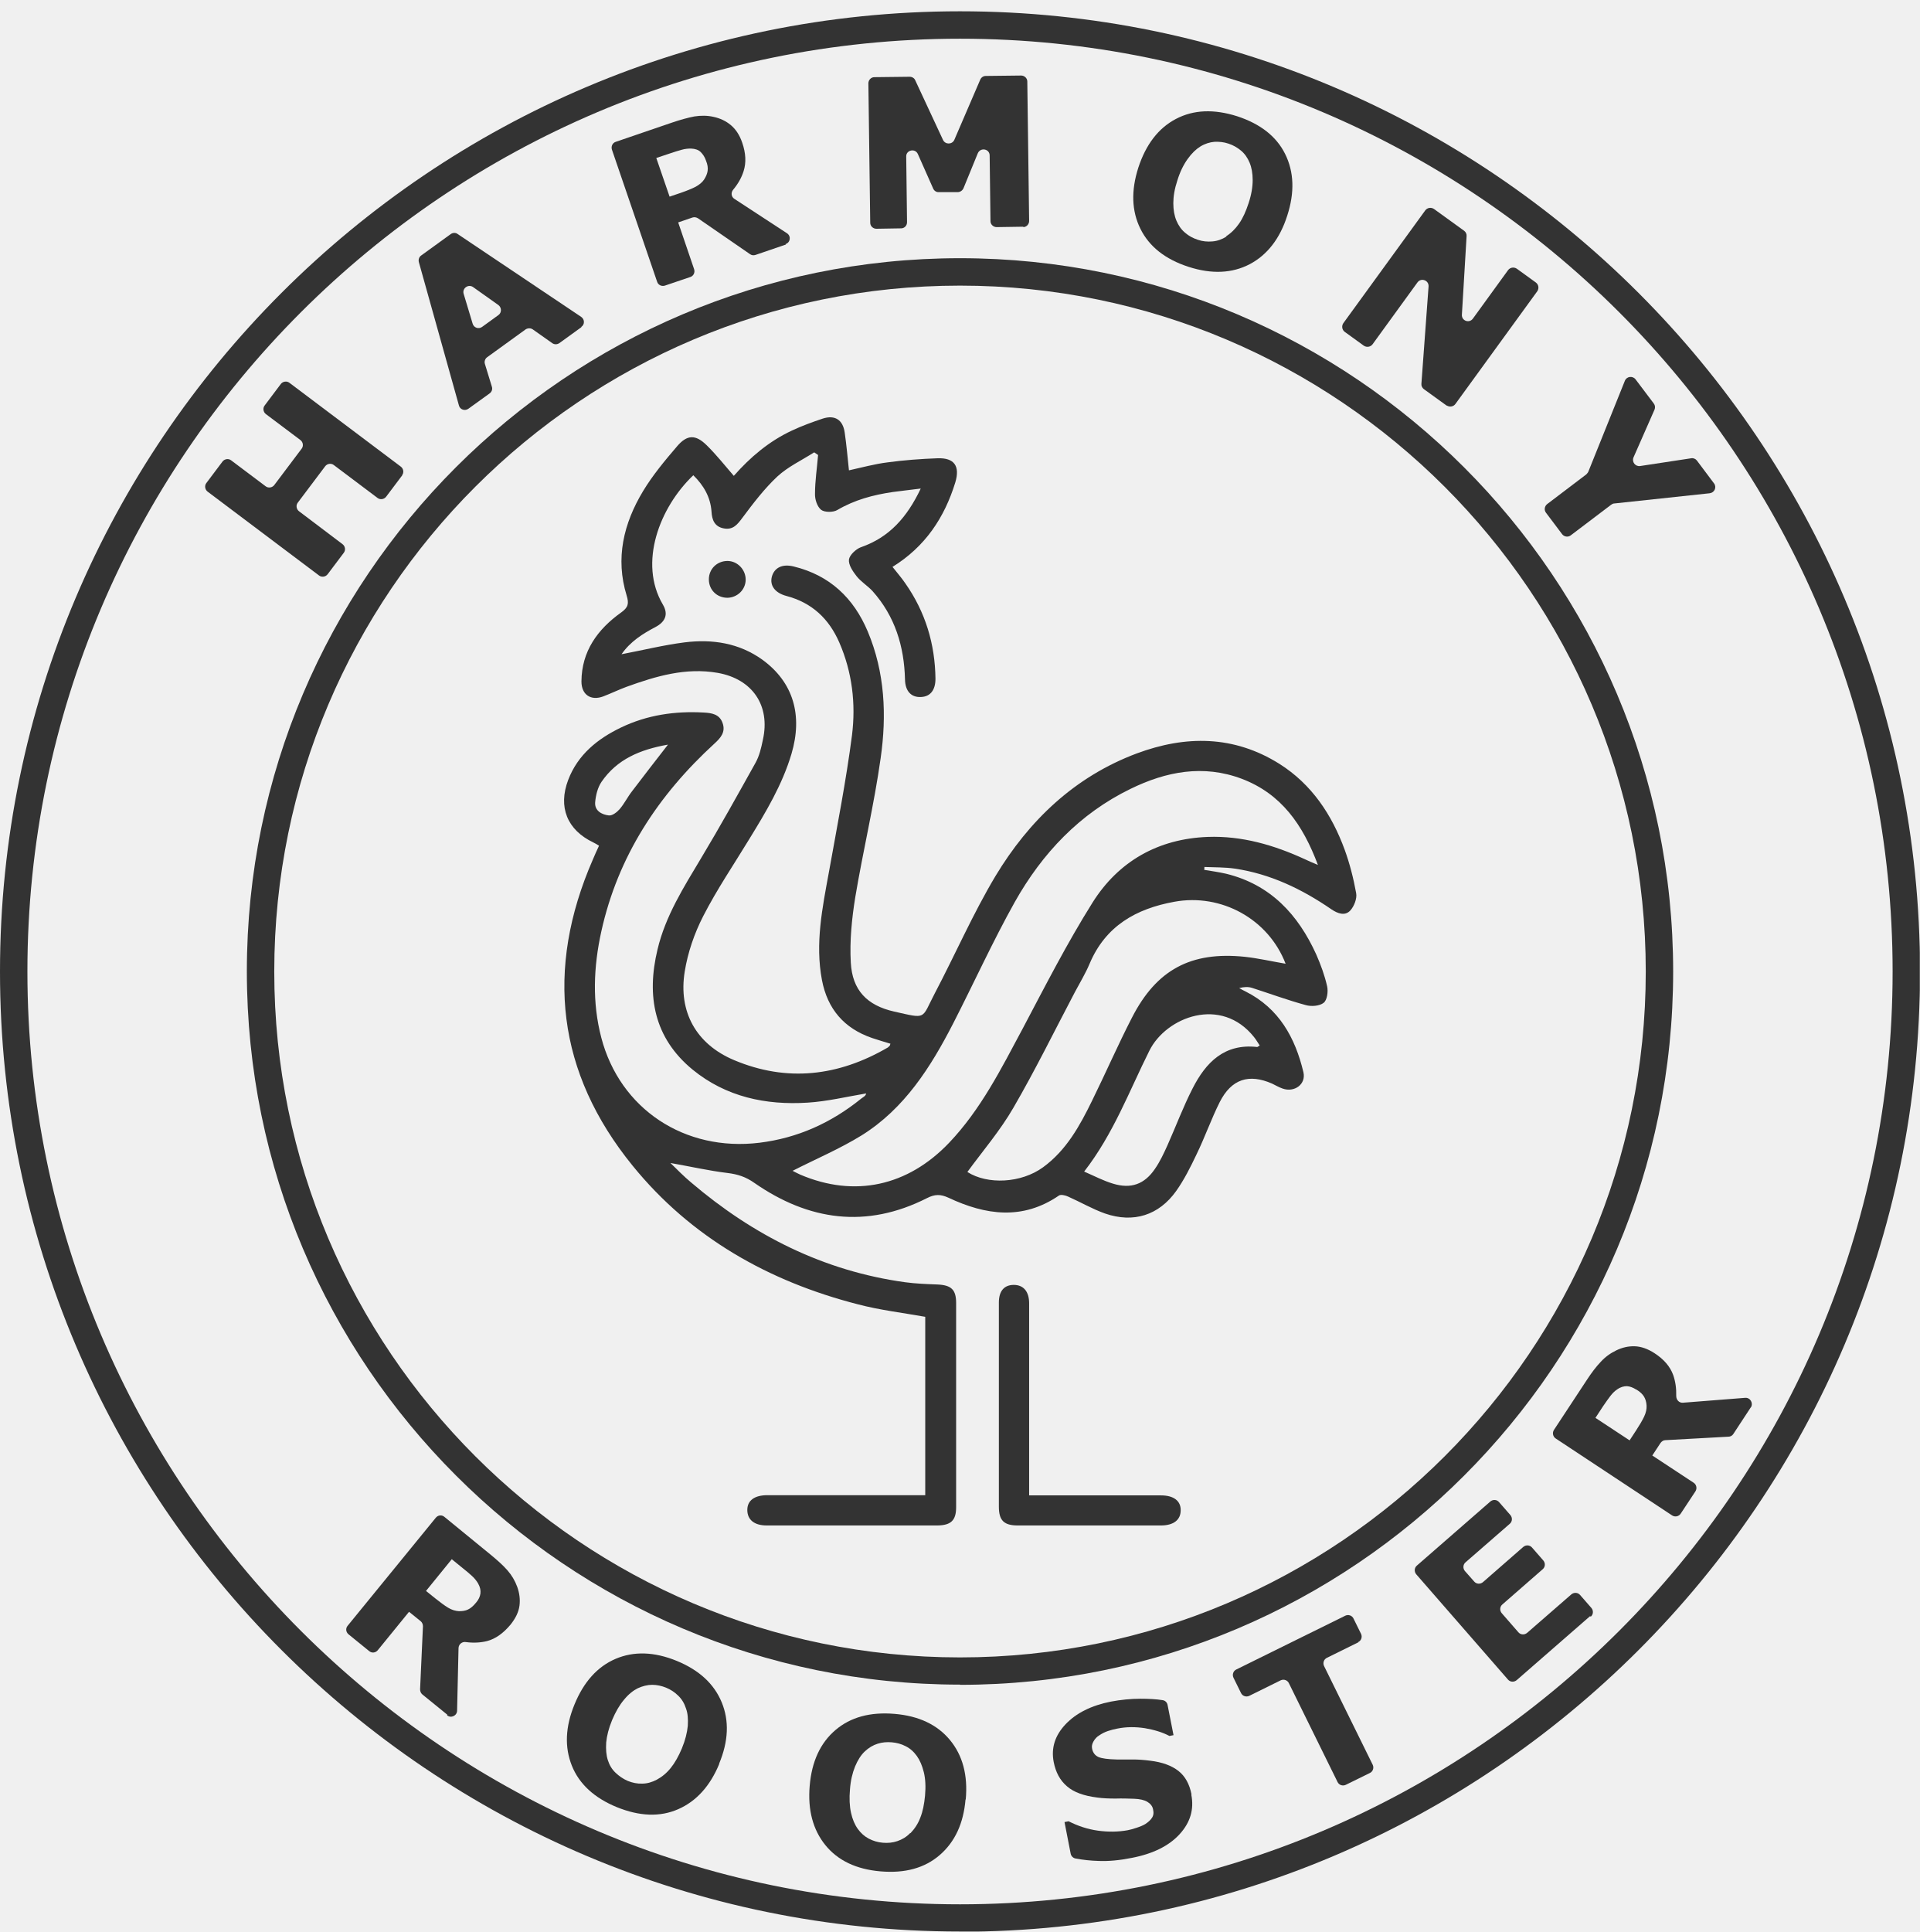
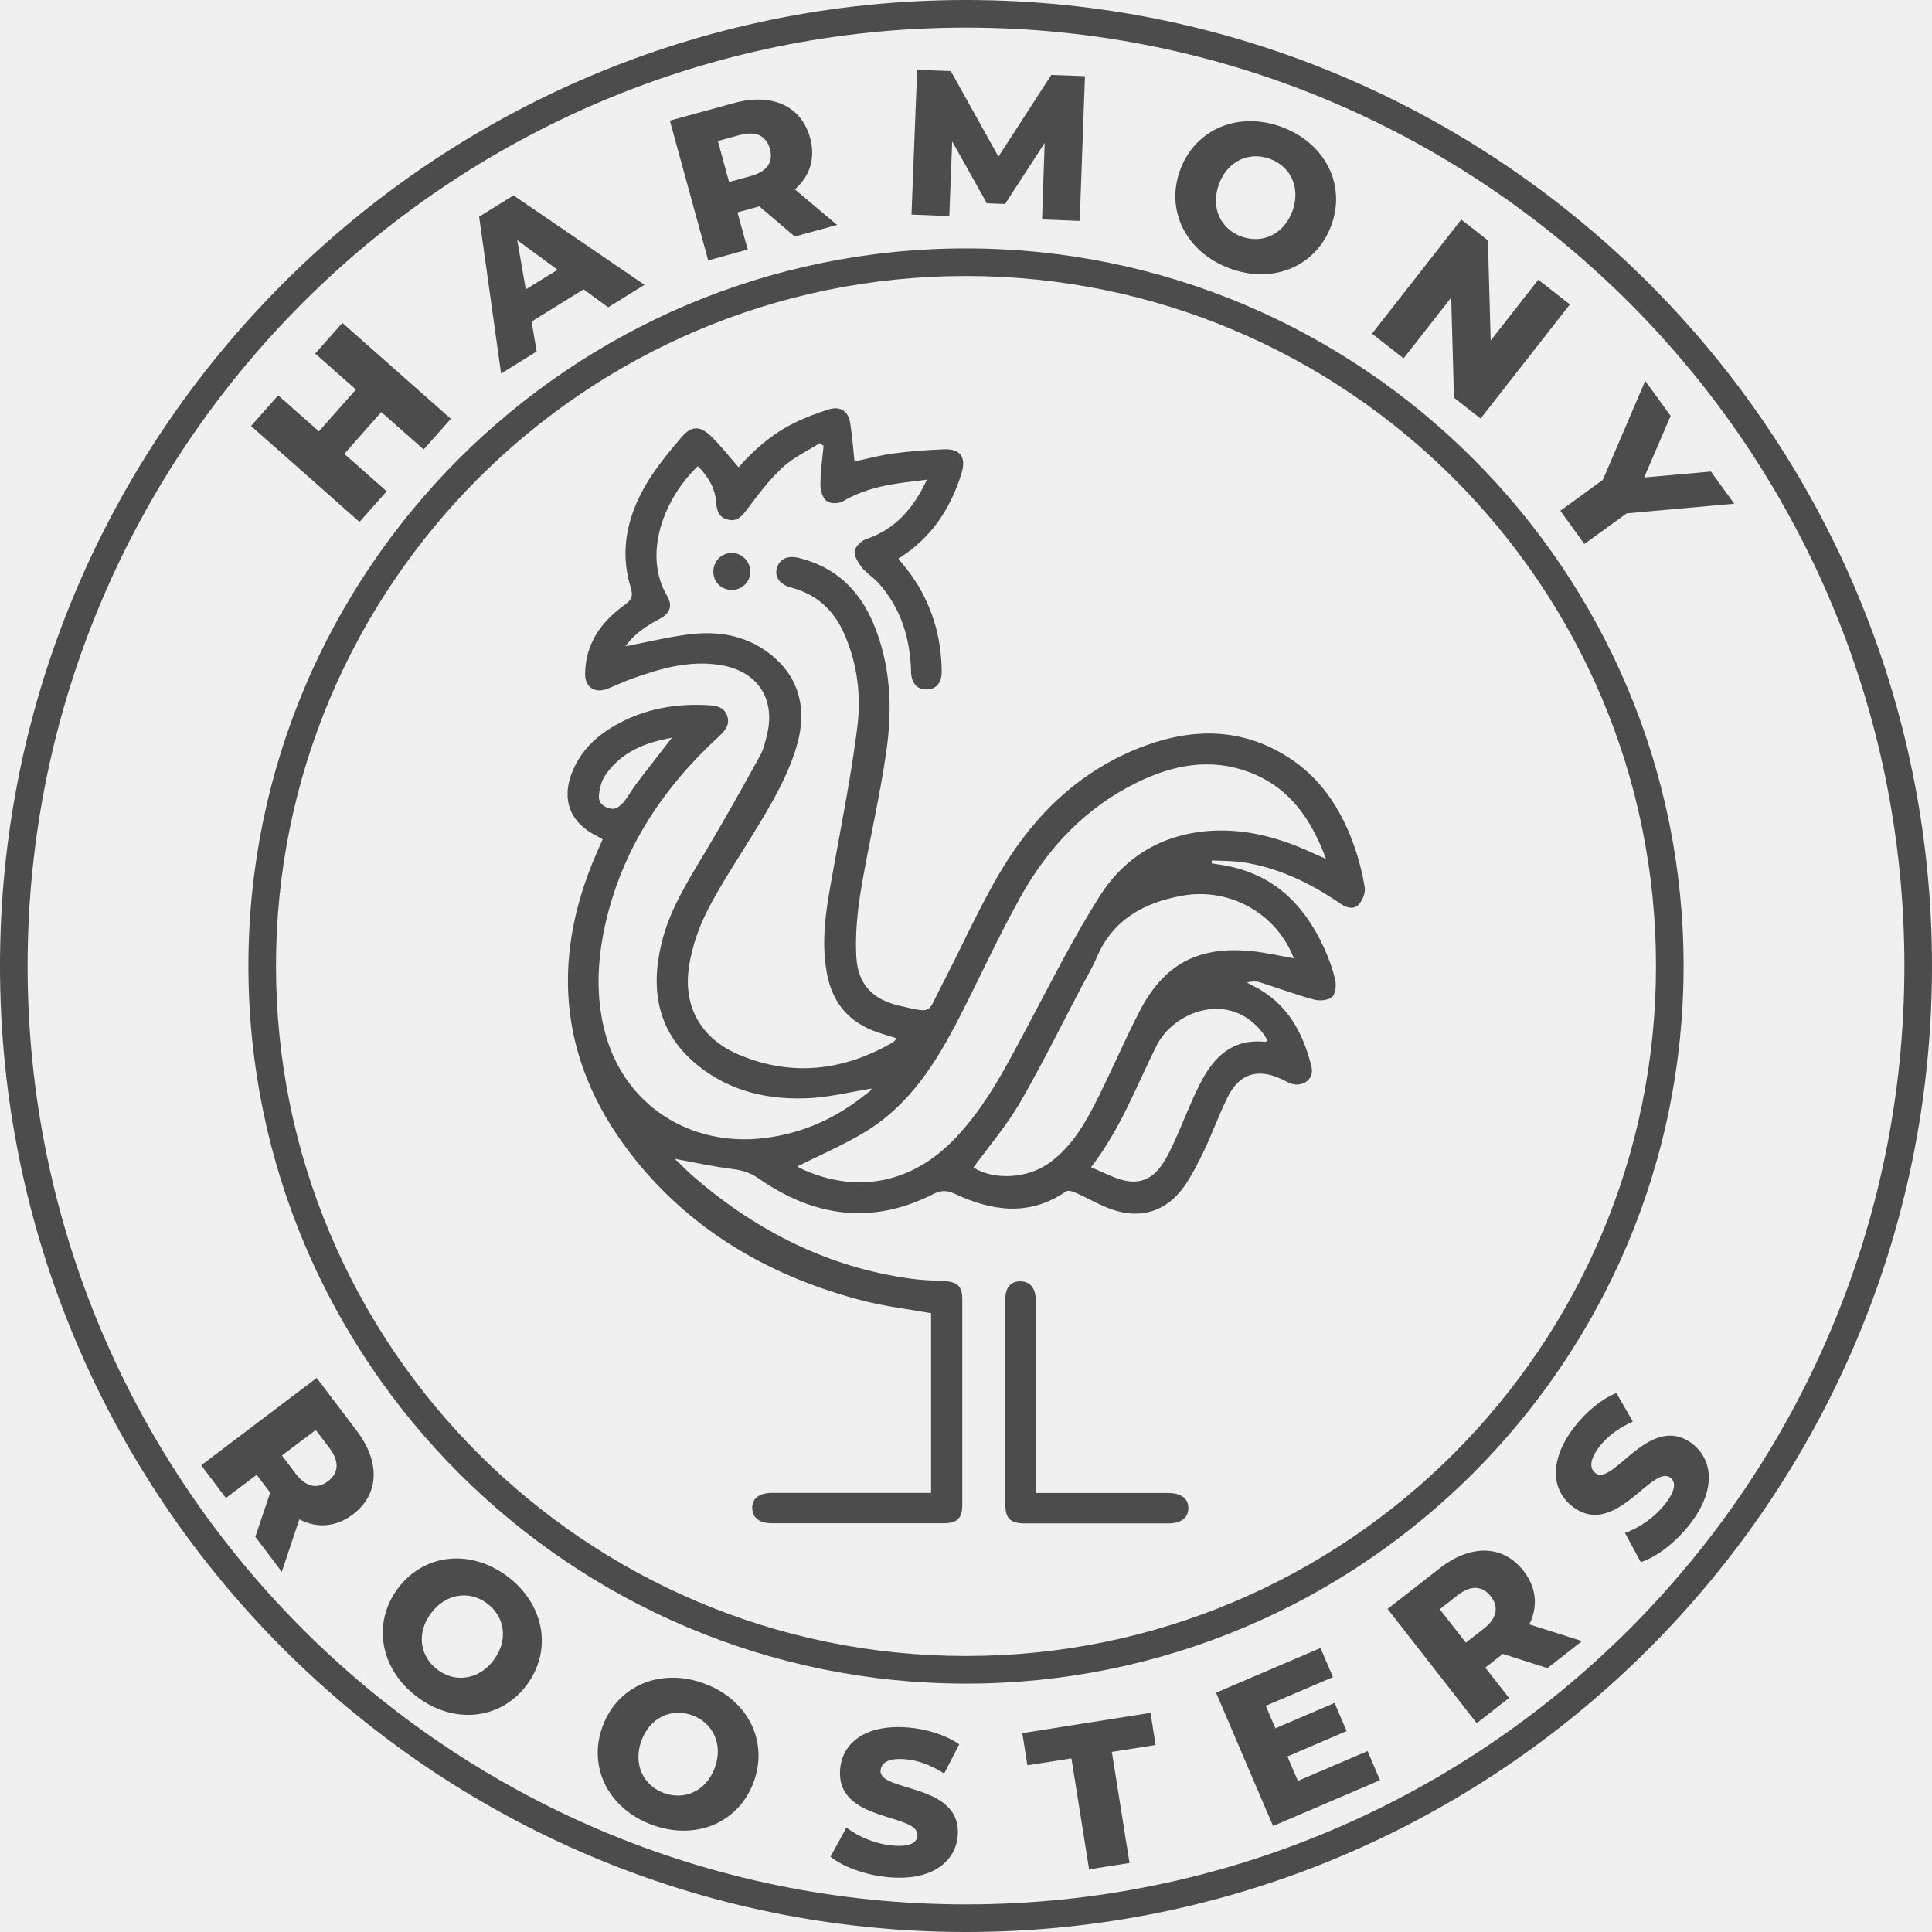
- <svg xmlns="http://www.w3.org/2000/svg" width="163" height="164" viewBox="0 0 163 164" fill="#333">
-   <g clip-path="url(#clip0_92_1352)">
-     <path d="M78.557 126.939V111.779C76.612 111.432 74.684 111.206 72.844 110.72C65.256 108.775 58.657 105.042 53.708 98.947C47.301 91.064 46.259 82.295 50.34 72.953C50.496 72.57 50.669 72.206 50.86 71.789C50.687 71.685 50.531 71.581 50.374 71.511C48.152 70.452 47.37 68.507 48.238 66.215C49.054 64.062 50.739 62.708 52.736 61.752C54.941 60.693 57.303 60.346 59.751 60.485C60.428 60.52 61.088 60.624 61.349 61.37C61.626 62.134 61.192 62.638 60.654 63.124C55.879 67.5 52.458 72.692 51.051 79.082C50.392 82.069 50.27 85.09 51.051 88.077C52.632 94.137 58.136 97.784 64.492 97.002C67.721 96.603 70.569 95.318 73.104 93.269C73.278 93.13 73.504 93.043 73.538 92.817C71.889 93.095 70.239 93.495 68.572 93.599C65.013 93.825 61.644 93.113 58.813 90.803C55.532 88.112 54.872 84.552 55.827 80.593C56.504 77.745 58.049 75.314 59.525 72.848C61.123 70.192 62.633 67.465 64.144 64.757C64.474 64.166 64.63 63.489 64.769 62.812C65.429 59.894 63.884 57.637 60.932 57.116C58.223 56.647 55.705 57.394 53.205 58.297C52.545 58.54 51.902 58.853 51.225 59.113C50.166 59.512 49.367 58.974 49.367 57.845C49.385 55.276 50.739 53.417 52.736 51.994C53.344 51.559 53.413 51.23 53.205 50.552C52.232 47.392 52.944 44.44 54.594 41.697C55.41 40.342 56.452 39.092 57.494 37.876C58.344 36.886 59.056 36.869 59.994 37.789C60.81 38.588 61.522 39.491 62.304 40.394C63.693 38.814 65.29 37.46 67.218 36.557C68.069 36.157 68.972 35.827 69.857 35.532C70.882 35.202 71.559 35.636 71.715 36.696C71.871 37.737 71.958 38.797 72.08 39.925C73.191 39.682 74.25 39.387 75.362 39.248C76.768 39.057 78.192 38.953 79.599 38.901C81.022 38.849 81.526 39.561 81.109 40.95C80.189 43.937 78.557 46.402 75.778 48.121C76.16 48.608 76.543 49.042 76.872 49.528C78.574 51.959 79.39 54.668 79.425 57.62C79.425 58.575 78.991 59.13 78.209 59.165C77.376 59.217 76.855 58.679 76.838 57.672C76.768 54.859 75.987 52.306 74.077 50.17C73.66 49.719 73.104 49.389 72.722 48.903C72.41 48.503 72.028 47.948 72.08 47.496C72.132 47.114 72.67 46.611 73.087 46.454C75.501 45.621 77.011 43.919 78.175 41.471C77.272 41.592 76.525 41.662 75.796 41.766C74.146 42.009 72.566 42.426 71.09 43.294C70.743 43.502 70.013 43.502 69.718 43.277C69.388 43.016 69.18 42.391 69.197 41.922C69.197 40.828 69.371 39.717 69.458 38.623C69.354 38.553 69.232 38.467 69.128 38.397C68.069 39.075 66.905 39.613 66.002 40.446C64.891 41.488 63.953 42.721 63.033 43.954C62.616 44.51 62.252 44.996 61.47 44.857C60.671 44.718 60.446 44.127 60.411 43.433C60.324 42.183 59.734 41.193 58.865 40.342C56 43.068 54.194 47.774 56.278 51.316C56.764 52.133 56.504 52.775 55.653 53.227C54.559 53.8 53.517 54.459 52.77 55.536C54.594 55.189 56.348 54.755 58.119 54.529C60.48 54.234 62.755 54.581 64.735 56.005C67.357 57.915 68.173 60.711 67.2 63.992C66.419 66.615 65.03 68.924 63.623 71.216C62.304 73.387 60.862 75.505 59.699 77.78C58.952 79.238 58.397 80.853 58.136 82.468C57.581 85.889 59.109 88.633 62.321 89.987C66.818 91.88 71.177 91.359 75.362 88.928C75.431 88.893 75.483 88.806 75.553 88.754C75.57 88.737 75.553 88.702 75.605 88.598C75.084 88.442 74.563 88.285 74.042 88.112C71.663 87.296 70.257 85.646 69.788 83.198C69.197 80.089 69.822 77.068 70.378 74.029C71.073 70.157 71.837 66.284 72.34 62.395C72.67 59.738 72.358 57.064 71.264 54.546C70.378 52.514 68.937 51.16 66.766 50.587C65.794 50.327 65.342 49.702 65.533 48.955C65.742 48.191 66.419 47.843 67.391 48.087C70.448 48.833 72.479 50.761 73.677 53.608C75.136 57.081 75.292 60.728 74.771 64.357C74.216 68.316 73.278 72.206 72.618 76.147C72.323 77.971 72.132 79.864 72.236 81.704C72.358 84.048 73.608 85.351 75.935 85.872C78.73 86.497 78.209 86.531 79.373 84.309C81.109 81.01 82.603 77.571 84.513 74.376C87.361 69.653 91.233 65.937 96.512 63.958C100.662 62.412 104.76 62.412 108.632 64.843C111.376 66.58 113.077 69.15 114.171 72.136C114.605 73.335 114.918 74.567 115.144 75.818C115.23 76.269 114.97 76.929 114.657 77.276C114.206 77.78 113.581 77.554 113.043 77.189C110.542 75.47 107.868 74.185 104.846 73.734C103.996 73.612 103.127 73.63 102.259 73.595C102.259 73.682 102.259 73.751 102.242 73.838C102.867 73.942 103.492 74.029 104.1 74.168C107.868 75.088 110.212 77.624 111.758 81.027C112.14 81.895 112.469 82.798 112.678 83.718C112.782 84.17 112.678 84.899 112.383 85.125C112.035 85.403 111.323 85.455 110.855 85.316C109.327 84.899 107.816 84.344 106.305 83.857C105.975 83.753 105.611 83.77 105.211 83.875C105.402 83.979 105.576 84.083 105.767 84.17C108.597 85.594 109.969 88.094 110.664 91.011C110.907 92.036 109.9 92.765 108.892 92.401C108.58 92.296 108.302 92.123 108.007 91.984C106.027 91.116 104.551 91.602 103.562 93.547C102.832 95.005 102.294 96.551 101.582 98.009C101.078 99.069 100.54 100.145 99.863 101.1C98.387 103.167 96.234 103.844 93.82 103.01C92.743 102.628 91.736 102.038 90.677 101.569C90.451 101.465 90.069 101.378 89.913 101.482C86.822 103.601 83.679 103.149 80.536 101.673C79.859 101.361 79.373 101.361 78.696 101.708C73.556 104.313 68.659 103.618 64.04 100.406C63.328 99.902 62.633 99.676 61.783 99.572C60.185 99.381 58.605 99.016 56.921 98.721C57.511 99.294 58.067 99.867 58.674 100.371C63.953 104.868 69.927 107.89 76.855 108.845C77.758 108.966 78.678 109.001 79.599 109.036C80.762 109.088 81.179 109.47 81.179 110.599C81.179 116.381 81.179 122.163 81.179 127.946C81.179 129.057 80.745 129.474 79.599 129.491C77.22 129.491 74.528 129.491 65.099 129.491C64.04 129.491 63.45 129.005 63.45 128.171C63.45 127.373 64.057 126.921 65.151 126.921C73.834 126.921 74.459 126.921 77.428 126.921C77.775 126.921 78.123 126.921 78.574 126.921L78.557 126.939ZM67.287 99.381C67.391 99.433 67.669 99.59 67.947 99.711C72.549 101.673 77.063 100.701 80.588 97.002C83.28 94.172 84.999 90.734 86.822 87.33C88.732 83.718 90.59 80.072 92.761 76.616C94.966 73.109 98.335 71.199 102.554 71.042C105.454 70.938 108.18 71.737 110.785 72.935C111.08 73.074 111.393 73.213 111.896 73.421C110.611 69.983 108.771 67.379 105.437 66.111C102.172 64.878 99.012 65.486 95.991 66.962C91.667 69.063 88.489 72.432 86.162 76.564C84.287 79.916 82.689 83.441 80.936 86.861C79.026 90.577 76.803 94.102 73.156 96.377C71.298 97.523 69.249 98.391 67.305 99.381H67.287ZM109.153 81.808C107.694 78.005 103.683 75.818 99.707 76.547C96.46 77.137 93.872 78.596 92.518 81.791C92.17 82.624 91.684 83.423 91.25 84.239C89.531 87.504 87.899 90.838 86.041 94.033C84.93 95.96 83.454 97.68 82.134 99.485C83.853 100.579 86.701 100.44 88.559 99.086C90.538 97.645 91.684 95.561 92.726 93.425C93.872 91.098 94.914 88.702 96.112 86.375C98.196 82.312 101.113 80.749 105.68 81.218C106.809 81.34 107.937 81.6 109.153 81.808ZM106.948 88.737C106.791 88.511 106.652 88.251 106.479 88.042C103.683 84.517 99.012 86.323 97.588 89.188C95.869 92.626 94.532 96.256 92.049 99.451C92.934 99.833 93.681 100.232 94.497 100.475C96.025 100.944 97.171 100.527 98.057 99.225C98.491 98.6 98.821 97.888 99.134 97.193C99.846 95.596 100.453 93.963 101.252 92.401C102.381 90.178 103.961 88.563 106.739 88.876C106.774 88.876 106.826 88.824 106.965 88.737H106.948ZM56.695 63.211C54.351 63.628 52.389 64.444 51.069 66.371C50.739 66.858 50.583 67.517 50.531 68.108C50.478 68.82 51.086 69.15 51.694 69.219C51.989 69.254 52.389 68.941 52.614 68.681C53.014 68.212 53.291 67.639 53.673 67.153C54.646 65.868 55.636 64.6 56.712 63.211H56.695Z" />
-     <path d="M87.378 126.938C87.864 126.938 88.229 126.938 88.576 126.938C90.312 126.938 93.872 126.938 98.578 126.938C99.654 126.938 100.262 127.407 100.245 128.206C100.245 129.022 99.637 129.491 98.561 129.491C93.143 129.491 88.246 129.491 86.423 129.491C85.242 129.491 84.808 129.074 84.808 127.893C84.808 122.111 84.808 116.329 84.808 110.564C84.808 109.591 85.259 109.07 86.076 109.07C86.892 109.07 87.378 109.626 87.378 110.633C87.378 115.704 87.378 120.774 87.378 125.844C87.378 126.157 87.378 126.487 87.378 126.938Z" />
-     <path d="M61.765 47.618C62.616 47.618 63.328 48.364 63.311 49.233C63.293 50.066 62.599 50.726 61.765 50.743C60.862 50.743 60.185 50.066 60.185 49.181C60.185 48.295 60.88 47.618 61.765 47.618Z" />
-     <path d="M34.156 40.342L32.784 42.165C32.61 42.391 32.281 42.443 32.055 42.269L28.339 39.474C28.113 39.3 27.783 39.352 27.61 39.578L25.283 42.669C25.109 42.895 25.161 43.224 25.387 43.398L29.085 46.194C29.311 46.367 29.363 46.697 29.19 46.923L27.818 48.746C27.644 48.972 27.314 49.024 27.088 48.851L17.625 41.731C17.399 41.557 17.347 41.228 17.521 41.002L18.892 39.179C19.066 38.953 19.396 38.901 19.622 39.074L22.556 41.28C22.782 41.453 23.112 41.401 23.286 41.175L25.613 38.085C25.786 37.859 25.734 37.529 25.508 37.355L22.574 35.15C22.348 34.976 22.296 34.646 22.47 34.421L23.841 32.597C24.015 32.372 24.345 32.32 24.571 32.493L34.034 39.613C34.26 39.786 34.312 40.116 34.139 40.342H34.156Z" />
-     <path d="M49.367 27.77L47.492 29.125C47.318 29.246 47.075 29.264 46.884 29.125L45.234 27.961C45.061 27.84 44.818 27.84 44.627 27.961L41.362 30.323C41.188 30.444 41.102 30.687 41.171 30.896L41.761 32.823C41.831 33.032 41.761 33.257 41.571 33.396L39.765 34.699C39.469 34.907 39.053 34.768 38.966 34.421L35.562 22.248C35.51 22.04 35.58 21.814 35.753 21.693L38.271 19.869C38.445 19.748 38.688 19.73 38.862 19.869L49.35 26.902C49.645 27.11 49.662 27.544 49.35 27.753L49.367 27.77ZM42.317 25.895L40.164 24.367C39.765 24.089 39.226 24.471 39.365 24.94L40.129 27.475C40.233 27.822 40.633 27.961 40.928 27.753L42.317 26.746C42.612 26.537 42.595 26.103 42.317 25.895Z" />
-     <path d="M66.731 20.755L64.144 21.64C63.988 21.693 63.814 21.675 63.675 21.571L59.265 18.532C59.126 18.445 58.952 18.411 58.796 18.463L57.581 18.88L58.935 22.856C59.022 23.134 58.883 23.429 58.605 23.516L56.452 24.245C56.174 24.332 55.879 24.193 55.792 23.915L51.954 12.698C51.868 12.42 52.007 12.125 52.284 12.038L57.059 10.406C57.772 10.163 58.414 9.989 58.952 9.885C59.508 9.798 60.046 9.798 60.584 9.92C61.14 10.041 61.626 10.267 62.043 10.614C62.46 10.961 62.79 11.448 63.016 12.107C63.328 13.01 63.363 13.809 63.137 14.521C62.964 15.077 62.668 15.598 62.252 16.101C62.043 16.344 62.078 16.709 62.356 16.883L66.818 19.8C67.183 20.043 67.114 20.581 66.697 20.72L66.731 20.755ZM59.942 13.636C59.838 13.323 59.682 13.097 59.491 12.906C59.3 12.715 59.022 12.628 58.674 12.611C58.431 12.611 58.171 12.628 57.876 12.715C57.581 12.802 57.251 12.889 56.868 13.028L55.722 13.41L56.851 16.692L57.824 16.362C58.327 16.188 58.744 16.015 59.056 15.858C59.369 15.684 59.63 15.476 59.786 15.233C59.942 14.99 60.046 14.747 60.081 14.504C60.116 14.261 60.081 13.966 59.942 13.636Z" />
-     <path d="M86.892 19.244L84.617 19.279C84.339 19.279 84.096 19.053 84.096 18.775L84.026 13.201C84.026 12.628 83.245 12.489 83.019 13.01L81.804 15.98C81.717 16.171 81.543 16.292 81.335 16.31H79.72C79.512 16.327 79.321 16.205 79.234 16.014L77.932 13.08C77.706 12.559 76.924 12.732 76.942 13.288L77.011 18.862C77.011 19.157 76.786 19.383 76.508 19.383L74.407 19.418C74.129 19.418 73.886 19.192 73.886 18.914L73.729 7.072C73.729 6.794 73.955 6.551 74.233 6.551L77.237 6.516C77.445 6.516 77.636 6.638 77.706 6.811L80.067 11.882C80.258 12.281 80.832 12.281 81.022 11.882L83.228 6.759C83.315 6.568 83.488 6.447 83.697 6.447L86.701 6.412C86.978 6.412 87.222 6.638 87.222 6.915L87.378 18.758C87.378 19.036 87.152 19.279 86.874 19.279L86.892 19.244Z" />
-     <path d="M109.292 18.306C108.667 20.269 107.59 21.64 106.114 22.422C104.621 23.203 102.884 23.29 100.905 22.648C98.925 22.005 97.571 20.929 96.824 19.418C96.077 17.907 96.025 16.171 96.65 14.226C97.293 12.264 98.352 10.874 99.846 10.093C101.339 9.312 103.058 9.242 105.037 9.867C107 10.51 108.371 11.569 109.118 13.08C109.865 14.591 109.934 16.327 109.292 18.306ZM104.1 20.06C104.534 19.782 104.899 19.418 105.211 18.966C105.524 18.515 105.784 17.942 106.01 17.247C106.253 16.518 106.357 15.858 106.357 15.285C106.357 14.712 106.27 14.226 106.097 13.809C105.923 13.392 105.68 13.045 105.367 12.785C105.055 12.524 104.69 12.316 104.308 12.194C103.909 12.055 103.509 12.021 103.11 12.038C102.711 12.073 102.311 12.194 101.912 12.437C101.547 12.663 101.183 13.01 100.835 13.497C100.488 13.983 100.193 14.573 99.967 15.303C99.724 16.032 99.62 16.674 99.62 17.247C99.62 17.82 99.707 18.306 99.88 18.723C100.054 19.14 100.297 19.487 100.61 19.748C100.922 20.026 101.287 20.217 101.704 20.355C102.103 20.494 102.52 20.529 102.936 20.494C103.353 20.46 103.753 20.321 104.135 20.078L104.1 20.06Z" />
-     <path d="M122.836 34.438L120.891 33.032C120.752 32.927 120.665 32.754 120.683 32.58L121.291 24.315C121.325 23.794 120.665 23.551 120.353 23.967L116.533 29.229C116.359 29.454 116.047 29.507 115.803 29.35L114.171 28.169C113.945 27.996 113.893 27.683 114.05 27.44L121.013 17.855C121.186 17.629 121.499 17.577 121.742 17.733L124.312 19.591C124.451 19.696 124.538 19.869 124.52 20.043L124.121 26.711C124.086 27.232 124.746 27.475 125.059 27.041L128.045 22.925C128.219 22.7 128.532 22.648 128.775 22.804L130.407 23.985C130.633 24.158 130.685 24.471 130.528 24.714L123.565 34.299C123.392 34.525 123.079 34.577 122.836 34.421V34.438Z" />
-     <path d="M145.167 41.87L137.058 42.738C136.971 42.738 136.867 42.79 136.797 42.843L133.359 45.447C133.133 45.621 132.803 45.569 132.63 45.343L131.258 43.52C131.084 43.294 131.136 42.964 131.362 42.79L134.679 40.273C134.679 40.273 134.818 40.134 134.852 40.047L137.96 32.32C138.117 31.938 138.62 31.886 138.863 32.198L140.409 34.247C140.53 34.403 140.548 34.594 140.478 34.768L138.69 38.831C138.534 39.213 138.846 39.613 139.245 39.561L143.587 38.901C143.778 38.866 143.969 38.953 144.073 39.092L145.531 41.037C145.774 41.367 145.566 41.818 145.167 41.87Z" />
-     <path d="M37.976 145.553L35.858 143.834C35.736 143.73 35.667 143.574 35.667 143.4L35.91 138.052C35.91 137.878 35.84 137.722 35.719 137.618L34.729 136.819L32.072 140.083C31.881 140.309 31.569 140.344 31.343 140.153L29.589 138.729C29.363 138.538 29.328 138.225 29.52 138L37.004 128.831C37.195 128.605 37.507 128.571 37.733 128.762L41.64 131.957C42.23 132.443 42.717 132.877 43.081 133.294C43.446 133.711 43.724 134.179 43.915 134.7C44.106 135.239 44.175 135.76 44.106 136.298C44.036 136.836 43.776 137.374 43.342 137.913C42.734 138.642 42.074 139.111 41.362 139.302C40.806 139.441 40.199 139.476 39.556 139.389C39.244 139.337 38.948 139.562 38.931 139.892L38.809 145.206C38.809 145.64 38.289 145.883 37.959 145.605L37.976 145.553ZM40.424 136.037C40.633 135.794 40.754 135.534 40.789 135.273C40.824 135.013 40.772 134.735 40.598 134.422C40.477 134.214 40.32 134.006 40.094 133.797C39.869 133.589 39.608 133.363 39.296 133.12L38.358 132.356L36.17 135.048L36.969 135.69C37.386 136.02 37.733 136.28 38.045 136.471C38.358 136.663 38.671 136.749 38.966 136.767C39.261 136.767 39.522 136.732 39.73 136.628C39.956 136.524 40.181 136.333 40.407 136.055L40.424 136.037Z" />
-     <path d="M61.071 149.721C60.289 151.613 59.126 152.898 57.581 153.576C56.035 154.253 54.299 154.183 52.371 153.402C50.461 152.62 49.176 151.44 48.551 149.877C47.926 148.314 47.995 146.578 48.777 144.685C49.558 142.775 50.721 141.473 52.267 140.813C53.812 140.153 55.549 140.205 57.459 140.986C59.369 141.768 60.637 142.948 61.279 144.511C61.922 146.074 61.852 147.811 61.053 149.721H61.071ZM55.757 151.075C56.209 150.832 56.608 150.502 56.955 150.068C57.303 149.634 57.615 149.078 57.893 148.418C58.188 147.706 58.344 147.064 58.397 146.491C58.431 145.918 58.397 145.432 58.24 145.015C58.101 144.581 57.876 144.216 57.581 143.938C57.285 143.643 56.938 143.417 56.556 143.261C56.174 143.105 55.775 143.018 55.375 143.018C54.976 143.018 54.559 143.122 54.142 143.313C53.76 143.504 53.361 143.817 52.979 144.286C52.597 144.737 52.267 145.31 51.972 146.005C51.677 146.717 51.52 147.359 51.468 147.915C51.434 148.488 51.468 148.974 51.607 149.408C51.746 149.842 51.954 150.189 52.267 150.485C52.58 150.78 52.91 151.006 53.309 151.179C53.708 151.336 54.108 151.422 54.524 151.405C54.941 151.405 55.358 151.283 55.757 151.075Z" />
-     <path d="M81.978 152.742C81.804 154.791 81.075 156.354 79.79 157.465C78.505 158.577 76.838 159.028 74.771 158.854C72.705 158.681 71.142 157.934 70.083 156.632C69.024 155.329 68.572 153.645 68.746 151.596C68.919 149.53 69.649 147.95 70.934 146.856C72.219 145.762 73.886 145.31 75.952 145.484C78.018 145.657 79.581 146.404 80.658 147.706C81.734 149.009 82.186 150.693 81.995 152.759L81.978 152.742ZM77.306 155.607C77.654 155.243 77.949 154.808 78.14 154.288C78.348 153.767 78.47 153.159 78.539 152.43C78.609 151.666 78.574 150.988 78.435 150.433C78.296 149.877 78.105 149.425 77.845 149.061C77.584 148.696 77.272 148.418 76.89 148.227C76.525 148.036 76.126 147.932 75.709 147.897C75.292 147.863 74.893 147.897 74.511 148.019C74.129 148.141 73.764 148.349 73.417 148.679C73.104 148.974 72.826 149.408 72.601 149.946C72.375 150.502 72.219 151.145 72.167 151.891C72.097 152.655 72.132 153.315 72.253 153.871C72.375 154.426 72.566 154.878 72.826 155.243C73.087 155.607 73.4 155.885 73.764 156.076C74.129 156.267 74.528 156.389 74.962 156.423C75.379 156.458 75.796 156.423 76.195 156.284C76.594 156.146 76.959 155.937 77.272 155.607H77.306Z" />
-     <path d="M101.148 152.343C101.391 153.593 101.061 154.704 100.158 155.694C99.255 156.684 97.901 157.361 96.095 157.708C95.053 157.917 94.115 158.003 93.299 157.969C92.622 157.951 91.962 157.882 91.32 157.76C91.111 157.726 90.938 157.552 90.903 157.344L90.382 154.669L90.729 154.6C91.511 154.999 92.344 155.277 93.23 155.399C94.115 155.52 94.949 155.503 95.73 155.364C95.921 155.329 96.182 155.26 96.494 155.156C96.807 155.052 97.067 154.947 97.258 154.826C97.484 154.669 97.675 154.513 97.796 154.322C97.935 154.131 97.97 153.888 97.901 153.593C97.849 153.315 97.675 153.107 97.415 152.95C97.154 152.794 96.772 152.707 96.286 152.69C95.782 152.673 95.261 152.655 94.723 152.673C94.167 152.673 93.646 152.655 93.16 152.586C92.031 152.447 91.163 152.134 90.59 151.631C90 151.127 89.635 150.45 89.462 149.564C89.236 148.384 89.566 147.324 90.469 146.369C91.372 145.414 92.657 144.772 94.324 144.442C95.157 144.286 95.991 144.199 96.841 144.199C97.536 144.199 98.161 144.233 98.717 144.32C98.943 144.355 99.099 144.529 99.134 144.737L99.637 147.29L99.29 147.359C98.7 147.046 98.005 146.838 97.206 146.699C96.407 146.578 95.626 146.578 94.862 146.734C94.584 146.786 94.324 146.855 94.063 146.942C93.803 147.029 93.56 147.151 93.334 147.307C93.126 147.429 92.969 147.602 92.848 147.811C92.726 148.019 92.674 148.227 92.726 148.453C92.796 148.783 92.969 149.009 93.264 149.148C93.56 149.269 94.063 149.339 94.81 149.356C95.296 149.356 95.748 149.356 96.199 149.356C96.65 149.356 97.119 149.391 97.658 149.46C98.682 149.582 99.481 149.877 100.054 150.328C100.627 150.78 100.992 151.44 101.165 152.325L101.148 152.343Z" />
-     <path d="M115.335 139.406L112.66 140.726C112.4 140.847 112.296 141.16 112.417 141.42L116.55 149.807C116.672 150.068 116.567 150.381 116.307 150.502L114.258 151.509C113.998 151.631 113.685 151.527 113.563 151.266L109.431 142.879C109.309 142.619 108.997 142.514 108.736 142.636L106.062 143.956C105.802 144.077 105.489 143.973 105.367 143.713L104.725 142.41C104.603 142.15 104.708 141.837 104.968 141.716L114.223 137.149C114.484 137.027 114.796 137.131 114.918 137.392L115.56 138.694C115.682 138.955 115.578 139.267 115.317 139.389L115.335 139.406Z" />
-     <path d="M135.009 137.184L128.775 142.619C128.549 142.81 128.219 142.792 128.028 142.567L120.249 133.641C120.058 133.415 120.075 133.086 120.301 132.895L126.535 127.459C126.76 127.268 127.09 127.286 127.281 127.512L128.236 128.606C128.427 128.831 128.41 129.161 128.184 129.352L124.434 132.617C124.208 132.808 124.19 133.138 124.381 133.363L125.163 134.249C125.354 134.475 125.684 134.492 125.91 134.301L129.33 131.314C129.556 131.123 129.886 131.141 130.077 131.366L131.032 132.46C131.223 132.686 131.206 133.016 130.98 133.207L127.559 136.194C127.333 136.385 127.316 136.715 127.507 136.94L128.914 138.555C129.105 138.781 129.435 138.798 129.66 138.607L133.411 135.343C133.637 135.152 133.967 135.169 134.158 135.395L135.113 136.489C135.304 136.715 135.286 137.045 135.061 137.236L135.009 137.184Z" />
-     <path d="M148.657 119.454L147.164 121.729C147.077 121.868 146.921 121.955 146.747 121.955L141.399 122.25C141.225 122.25 141.086 122.354 140.982 122.493L140.287 123.552L143.795 125.862C144.038 126.018 144.107 126.348 143.951 126.591L142.701 128.484C142.545 128.727 142.215 128.796 141.972 128.64L132.091 122.111C131.848 121.955 131.779 121.625 131.935 121.382L134.713 117.162C135.13 116.52 135.529 115.999 135.911 115.6C136.293 115.183 136.728 114.87 137.231 114.627C137.735 114.384 138.256 114.262 138.794 114.28C139.332 114.297 139.888 114.488 140.478 114.87C141.277 115.391 141.798 115.999 142.058 116.711C142.249 117.249 142.336 117.84 142.319 118.499C142.319 118.829 142.562 119.09 142.875 119.072L148.171 118.656C148.605 118.621 148.883 119.107 148.657 119.472V119.454ZM138.933 117.961C138.655 117.787 138.395 117.683 138.134 117.666C137.874 117.666 137.596 117.735 137.301 117.944C137.092 118.083 136.901 118.274 136.728 118.499C136.554 118.725 136.346 119.02 136.12 119.35L135.46 120.357L138.36 122.267L138.916 121.417C139.211 120.965 139.436 120.583 139.593 120.253C139.749 119.923 139.818 119.611 139.801 119.316C139.784 119.02 139.714 118.777 139.593 118.569C139.471 118.36 139.263 118.152 138.95 117.961H138.933Z" />
-     <path d="M81.509 143.001C48.117 143.001 20.959 115.843 20.959 82.451C20.959 49.059 48.117 21.918 81.509 21.918C114.9 21.918 142.058 49.076 142.058 82.468C142.058 115.86 114.9 143.018 81.509 143.018V143.001ZM81.509 24.245C49.402 24.245 23.286 50.361 23.286 82.468C23.286 114.575 49.402 140.691 81.509 140.691C113.616 140.691 139.732 114.575 139.732 82.468C139.732 50.361 113.598 24.245 81.509 24.245Z" />
-     <path d="M81.509 163.959C36.569 163.959 0 127.407 0 82.468C0 37.529 36.569 0.959 81.509 0.959C126.448 0.959 163.017 37.529 163.017 82.468C163.017 127.407 126.448 163.977 81.509 163.977V163.959ZM81.509 3.286C37.855 3.286 2.327 38.814 2.327 82.468C2.327 126.122 37.837 161.65 81.509 161.65C125.18 161.65 160.691 126.14 160.691 82.468C160.691 38.797 125.163 3.286 81.509 3.286Z" />
-   </g>
-   <defs>
-     <clipPath id="clip0_92_1352">
-       <rect width="163" height="163" fill="white" transform="translate(0 0.959473)" />
-     </clipPath>
-   </defs>
+ <svg xmlns="http://www.w3.org/2000/svg" width="140" height="140" viewBox="0 0 140 140" fill="none">
+   <path d="M67.47 108.19V95.16C65.8 94.86 64.15 94.67 62.56 94.26C56.05 92.58 50.38 89.38 46.13 84.15C40.63 77.38 39.73 69.85 43.23 61.82C43.37 61.5 43.52 61.17 43.67 60.82C43.52 60.73 43.39 60.65 43.26 60.58C41.36 59.67 40.67 58.01 41.43 56.03C42.14 54.18 43.57 53.02 45.29 52.19C47.19 51.28 49.22 50.98 51.31 51.1C51.88 51.13 52.46 51.22 52.69 51.86C52.92 52.52 52.55 52.94 52.09 53.37C48 57.13 45.05 61.59 43.84 67.08C43.28 69.64 43.16 72.24 43.84 74.8C45.2 80.01 49.92 83.13 55.39 82.47C58.17 82.13 60.62 81.02 62.78 79.26C62.93 79.14 63.12 79.06 63.15 78.88C61.73 79.11 60.31 79.46 58.88 79.56C55.82 79.76 52.93 79.14 50.5 77.15C47.68 74.83 47.11 71.78 47.93 68.38C48.51 65.94 49.84 63.85 51.11 61.73C52.48 59.44 53.78 57.11 55.07 54.77C55.35 54.27 55.48 53.67 55.61 53.11C56.17 50.6 54.86 48.66 52.31 48.21C49.99 47.8 47.82 48.45 45.68 49.22C45.11 49.43 44.56 49.7 43.99 49.92C43.09 50.26 42.39 49.79 42.4 48.83C42.42 46.62 43.59 45.03 45.29 43.81C45.81 43.44 45.88 43.16 45.7 42.57C44.87 39.85 45.48 37.31 46.9 34.96C47.61 33.79 48.49 32.73 49.38 31.69C50.1 30.84 50.72 30.83 51.53 31.62C52.23 32.3 52.84 33.08 53.52 33.86C54.71 32.51 56.08 31.34 57.74 30.56C58.47 30.21 59.24 29.93 60.01 29.68C60.88 29.4 61.47 29.76 61.61 30.67C61.75 31.57 61.82 32.48 61.92 33.44C62.87 33.24 63.79 32.98 64.73 32.86C65.94 32.7 67.16 32.61 68.38 32.56C69.6 32.51 70.04 33.13 69.67 34.32C68.87 36.88 67.47 39.01 65.1 40.48C65.42 40.89 65.75 41.27 66.04 41.68C67.51 43.76 68.21 46.09 68.24 48.63C68.25 49.45 67.87 49.93 67.2 49.96C66.49 50 66.04 49.54 66.02 48.68C65.96 46.26 65.29 44.07 63.65 42.24C63.3 41.85 62.81 41.56 62.48 41.15C62.21 40.8 61.89 40.32 61.93 39.94C61.97 39.61 62.43 39.17 62.8 39.05C64.88 38.34 66.17 36.87 67.17 34.76C66.39 34.86 65.75 34.92 65.12 35.02C63.7 35.23 62.34 35.58 61.08 36.33C60.78 36.51 60.16 36.51 59.9 36.31C59.61 36.09 59.45 35.54 59.45 35.14C59.45 34.2 59.59 33.25 59.68 32.31C59.58 32.25 59.49 32.18 59.39 32.12C58.48 32.7 57.47 33.16 56.7 33.88C55.74 34.77 54.94 35.84 54.15 36.89C53.79 37.37 53.48 37.79 52.81 37.67C52.13 37.55 51.94 37.05 51.9 36.44C51.83 35.37 51.31 34.52 50.57 33.78C48.11 36.13 46.55 40.16 48.35 43.2C48.76 43.9 48.54 44.46 47.81 44.84C46.87 45.34 45.98 45.9 45.33 46.83C46.9 46.53 48.4 46.16 49.92 45.97C51.94 45.71 53.91 46.01 55.6 47.24C57.86 48.88 58.56 51.28 57.72 54.1C57.05 56.34 55.86 58.33 54.65 60.31C53.51 62.18 52.28 64 51.28 65.94C50.64 67.19 50.16 68.58 49.94 69.96C49.46 72.91 50.78 75.25 53.53 76.42C57.39 78.05 61.14 77.6 64.72 75.52C64.78 75.48 64.83 75.42 64.88 75.36C64.9 75.34 64.89 75.31 64.92 75.22C64.48 75.08 64.02 74.95 63.58 74.8C61.54 74.1 60.33 72.69 59.93 70.58C59.42 67.91 59.97 65.32 60.44 62.71C61.04 59.39 61.7 56.06 62.12 52.72C62.41 50.44 62.14 48.14 61.2 45.98C60.45 44.24 59.2 43.07 57.34 42.58C56.51 42.36 56.12 41.82 56.29 41.18C56.47 40.52 57.05 40.22 57.89 40.43C60.51 41.07 62.26 42.73 63.29 45.18C64.54 48.16 64.68 51.29 64.23 54.42C63.75 57.81 62.94 61.16 62.38 64.54C62.12 66.11 61.97 67.73 62.05 69.31C62.16 71.32 63.22 72.44 65.22 72.89C67.62 73.43 67.17 73.46 68.17 71.54C69.66 68.7 70.94 65.75 72.59 63.01C75.03 58.95 78.36 55.76 82.89 54.07C86.45 52.74 89.98 52.74 93.3 54.84C95.66 56.33 97.12 58.54 98.06 61.11C98.43 62.13 98.71 63.2 98.89 64.28C98.96 64.67 98.75 65.23 98.47 65.53C98.08 65.96 97.54 65.77 97.08 65.45C94.94 63.98 92.63 62.87 90.04 62.48C89.31 62.37 88.56 62.39 87.82 62.35C87.82 62.42 87.81 62.49 87.8 62.56C88.33 62.65 88.87 62.72 89.39 62.85C92.62 63.64 94.64 65.81 95.97 68.74C96.3 69.48 96.59 70.26 96.76 71.04C96.85 71.43 96.76 72.05 96.51 72.26C96.21 72.5 95.61 72.54 95.2 72.43C93.88 72.07 92.59 71.59 91.29 71.18C91.01 71.09 90.69 71.11 90.35 71.2C90.51 71.28 90.67 71.37 90.83 71.45C93.26 72.67 94.43 74.81 95.04 77.32C95.25 78.2 94.39 78.82 93.53 78.51C93.27 78.42 93.03 78.26 92.77 78.15C91.07 77.41 89.8 77.82 88.96 79.5C88.34 80.75 87.87 82.07 87.27 83.34C86.83 84.25 86.37 85.18 85.79 86C84.52 87.78 82.67 88.36 80.6 87.65C79.67 87.33 78.81 86.81 77.9 86.41C77.7 86.32 77.38 86.24 77.24 86.34C74.59 88.16 71.89 87.77 69.19 86.51C68.6 86.24 68.2 86.24 67.6 86.54C63.19 88.78 58.98 88.18 55.01 85.42C54.4 84.99 53.8 84.8 53.07 84.71C51.7 84.54 50.34 84.24 48.9 83.97C49.41 84.46 49.88 84.95 50.4 85.39C54.93 89.26 60.07 91.85 66.02 92.66C66.8 92.77 67.59 92.79 68.38 92.83C69.38 92.88 69.73 93.2 69.73 94.17C69.73 99.13 69.73 104.1 69.73 109.06C69.73 110.02 69.36 110.38 68.38 110.38C66.34 110.38 64.03 110.38 55.93 110.38C55.01 110.38 54.51 109.97 54.51 109.25C54.51 108.57 55.03 108.18 55.97 108.18C63.43 108.18 63.97 108.18 66.51 108.18C66.81 108.18 67.11 108.18 67.49 108.18L67.47 108.19ZM57.78 84.53C57.87 84.58 58.1 84.72 58.35 84.82C62.3 86.51 66.18 85.67 69.21 82.49C71.53 80.06 73 77.1 74.56 74.18C76.21 71.08 77.79 67.94 79.66 64.98C81.56 61.97 84.44 60.32 88.07 60.19C90.56 60.1 92.9 60.78 95.14 61.82C95.4 61.94 95.66 62.05 96.09 62.24C94.99 59.29 93.4 57.04 90.54 55.96C87.73 54.9 85.02 55.42 82.42 56.69C78.7 58.5 75.97 61.39 73.98 64.94C72.37 67.82 71 70.84 69.49 73.78C67.85 76.98 65.95 80 62.81 81.95C61.21 82.94 59.46 83.68 57.78 84.52V84.53ZM93.75 69.43C92.49 66.16 89.05 64.28 85.64 64.91C82.85 65.42 80.62 66.66 79.46 69.41C79.15 70.13 78.74 70.81 78.37 71.51C76.89 74.32 75.49 77.18 73.9 79.92C72.94 81.57 71.67 83.05 70.54 84.6C72.01 85.54 74.46 85.42 76.05 84.26C77.76 83.02 78.73 81.23 79.64 79.4C80.63 77.4 81.52 75.34 82.54 73.35C84.33 69.85 86.84 68.52 90.76 68.93C91.74 69.03 92.7 69.26 93.75 69.44V69.43ZM91.85 75.38C91.72 75.18 91.6 74.97 91.45 74.78C89.04 71.75 85.04 73.3 83.81 75.77C82.34 78.72 81.19 81.83 79.06 84.58C79.82 84.9 80.47 85.24 81.16 85.46C82.47 85.86 83.45 85.51 84.21 84.39C84.58 83.85 84.86 83.24 85.14 82.64C85.76 81.27 86.28 79.86 86.96 78.53C87.92 76.63 89.29 75.23 91.68 75.5C91.72 75.5 91.76 75.45 91.87 75.39L91.85 75.38ZM48.69 53.46C46.68 53.82 44.99 54.52 43.86 56.18C43.58 56.59 43.44 57.16 43.4 57.66C43.35 58.27 43.88 58.56 44.39 58.61C44.64 58.64 44.98 58.37 45.17 58.15C45.51 57.75 45.76 57.26 46.08 56.84C46.91 55.74 47.77 54.65 48.69 53.46Z" fill="#4C4C4C" />
+   <path d="M75.05 108.19C75.47 108.19 75.78 108.19 76.08 108.19C77.58 108.19 80.62 108.19 84.67 108.19C85.6 108.19 86.12 108.59 86.11 109.29C86.11 109.99 85.59 110.39 84.66 110.39C80 110.39 75.8 110.39 74.24 110.39C73.22 110.39 72.85 110.03 72.85 109.02C72.85 104.06 72.85 99.09 72.85 94.13C72.85 93.3 73.24 92.85 73.93 92.85C74.63 92.85 75.05 93.33 75.05 94.19C75.05 98.54 75.05 102.89 75.05 107.25C75.05 107.53 75.05 107.8 75.05 108.19Z" fill="#4C4C4C" />
+   <path d="M53.05 40.07C53.78 40.07 54.39 40.72 54.37 41.46C54.35 42.18 53.76 42.75 53.04 42.75C52.27 42.75 51.68 42.17 51.69 41.41C51.7 40.65 52.29 40.06 53.05 40.07Z" fill="#4C4C4C" />
+   <path d="M70 122C41.33 122 18 98.67 18 70C18 41.33 41.33 18 70 18C98.67 18 122 41.33 122 70C122 98.67 98.67 122 70 122ZM70 20C42.43 20 20 42.43 20 70C20 97.57 42.43 120 70 120C97.57 120 120 97.57 120 70C120 42.43 97.57 20 70 20Z" fill="#4C4C4C" />
+   <path d="M70 140C31.4 140 0 108.6 0 70C0 31.4 31.4 0 70 0C108.6 0 140 31.4 140 70C140 108.6 108.6 140 70 140ZM70 2C32.5 2 2 32.51 2 70C2 107.49 32.5 138 70 138C107.5 138 138 107.5 138 70C138 32.5 107.5 2 70 2Z" fill="#4C4C4C" />
+   <path d="M19.58 108.16L18.6 106.87L16.37 108.55L14.58 106.18L22.95 99.85L25.85 103.68C27.58 105.96 27.48 108.3 25.57 109.74C24.34 110.67 22.98 110.76 21.69 110.1L20.42 113.9L18.5 111.36L19.58 108.16ZM23.88 104.94L22.88 103.62L20.43 105.47L21.43 106.79C22.17 107.77 23 107.92 23.76 107.34C24.54 106.75 24.62 105.92 23.88 104.94Z" fill="#4C4C4C" />
+   <path d="M28.84 115.09C30.73 112.57 34.1 112.22 36.78 114.24C39.46 116.26 40.05 119.59 38.16 122.11C36.27 124.63 32.9 124.98 30.22 122.96C27.54 120.94 26.95 117.61 28.84 115.09ZM35.77 120.3C36.86 118.85 36.58 117.16 35.31 116.2C34.04 115.24 32.33 115.44 31.24 116.89C30.15 118.34 30.43 120.03 31.7 120.99C32.97 121.95 34.68 121.75 35.77 120.3Z" fill="#4C4C4C" />
+   <path d="M43.66 125.11C44.74 122.15 47.86 120.83 51.02 121.99C54.18 123.15 55.7 126.16 54.62 129.12C53.54 132.08 50.42 133.4 47.26 132.24C44.1 131.08 42.58 128.07 43.66 125.11ZM51.8 128.09C52.42 126.39 51.66 124.85 50.17 124.3C48.68 123.75 47.1 124.44 46.48 126.14C45.86 127.84 46.62 129.39 48.11 129.93C49.6 130.48 51.18 129.79 51.8 128.09Z" fill="#4C4C4C" />
+   <path d="M60.19 134.53L61.34 132.43C62.22 133.12 63.5 133.64 64.71 133.74C65.94 133.84 66.44 133.53 66.48 133.02C66.61 131.36 60.56 132.09 60.88 128.2C61.03 126.33 62.68 124.93 65.79 125.18C67.15 125.29 68.53 125.72 69.51 126.4L68.42 128.52C67.46 127.9 66.5 127.55 65.58 127.48C64.34 127.38 63.86 127.76 63.81 128.29C63.68 129.89 69.71 129.17 69.4 133.03C69.25 134.86 67.6 136.29 64.49 136.04C62.77 135.9 61.1 135.3 60.17 134.53H60.19Z" fill="#4C4C4C" />
+   <path d="M77.64 127.42L74.45 127.92L74.08 125.59L83.37 124.12L83.74 126.45L80.57 126.95L81.85 135L78.92 135.46L77.64 127.42Z" fill="#4C4C4C" />
+   <path d="M99.1 126.89L100 129L92.25 132.32L88.12 122.66L95.69 119.42L96.59 121.53L91.72 123.61L92.42 125.24L96.71 123.4L97.58 125.44L93.29 127.28L94.05 129.05L99.1 126.89Z" fill="#4C4C4C" />
+   <path d="M108.91 119.84L107.63 120.84L109.35 123.04L107.01 124.87L100.55 116.59L104.33 113.64C106.59 111.88 108.92 111.94 110.4 113.83C111.35 115.05 111.46 116.41 110.82 117.71L114.64 118.92L112.13 120.88L108.91 119.85V119.84ZM105.63 115.59L104.33 116.61L106.22 119.03L107.52 118.02C108.49 117.26 108.62 116.44 108.03 115.68C107.43 114.91 106.59 114.84 105.62 115.6L105.63 115.59Z" fill="#4C4C4C" />
+   <path d="M118.89 113.19L117.75 111.08C118.8 110.72 119.94 109.92 120.68 108.96C121.43 107.98 121.45 107.39 121.04 107.08C119.72 106.07 117.04 111.54 113.95 109.17C112.46 108.03 112.18 105.88 114.08 103.41C114.91 102.33 116.02 101.4 117.13 100.94L118.32 103.01C117.28 103.48 116.46 104.1 115.9 104.83C115.14 105.82 115.2 106.43 115.62 106.75C116.89 107.73 119.57 102.27 122.64 104.63C124.09 105.75 124.4 107.91 122.5 110.39C121.45 111.76 120.04 112.83 118.89 113.2V113.19Z" fill="#4C4C4C" />
+   <path d="M24.81 23.4L32.67 30.35L30.7 32.57L27.63 29.86L24.95 32.89L28.02 35.6L26.05 37.82L18.19 30.87L20.16 28.65L23.11 31.26L25.79 28.23L22.84 25.62L24.81 23.4Z" fill="#4C4C4C" />
+   <path d="M42.3 20.96L38.52 23.3L38.89 25.47L36.31 27.07L34.72 15.7L37.21 14.16L46.7 20.64L44.07 22.27L42.29 20.97L42.3 20.96ZM40.4 19.55L37.48 17.4L38.1 20.97L40.4 19.55Z" fill="#4C4C4C" />
+   <path d="M55 14.96L53.44 15.39L54.18 18.08L51.32 18.87L48.54 8.74L53.17 7.47C55.93 6.71 58.06 7.67 58.7 9.98C59.11 11.47 58.69 12.77 57.6 13.72L60.66 16.3L57.59 17.14L55.02 14.95L55 14.96ZM53.61 9.78L52.02 10.22L52.83 13.19L54.42 12.75C55.61 12.42 56.05 11.71 55.79 10.79C55.53 9.85 54.79 9.46 53.6 9.79L53.61 9.78Z" fill="#4C4C4C" />
+   <path d="M75.51 15.92L75.7 10.36L72.83 14.78L71.51 14.73L69 10.25L68.79 15.66L66.05 15.55L66.46 5.06L68.9 5.15L72.35 11.35L76.18 5.43L78.62 5.52L78.24 16.01L75.51 15.9V15.92Z" fill="#4C4C4C" />
+   <path d="M85.54 12.26C86.65 9.32 89.79 8.03 92.93 9.22C96.07 10.41 97.57 13.45 96.45 16.39C95.33 19.34 92.2 20.62 89.06 19.43C85.92 18.24 84.42 15.21 85.54 12.26ZM93.64 15.33C94.28 13.63 93.54 12.08 92.05 11.52C90.56 10.96 88.98 11.62 88.34 13.32C87.7 15.02 88.44 16.57 89.93 17.13C91.42 17.69 93 17.03 93.64 15.33Z" fill="#4C4C4C" />
+   <path d="M113.76 22.06L107.29 30.33L105.36 28.82L105.16 21.56L101.71 25.97L99.42 24.18L105.89 15.91L107.82 17.42L108.02 24.68L111.47 20.27L113.76 22.06Z" fill="#4C4C4C" />
+   <path d="M117.86 37.21L114.81 39.42L113.07 37.01L116.15 34.77L119.22 27.6L121.06 30.14L119.14 34.6L123.98 34.17L125.67 36.5L117.86 37.2V37.21Z" fill="#4C4C4C" />
</svg>
